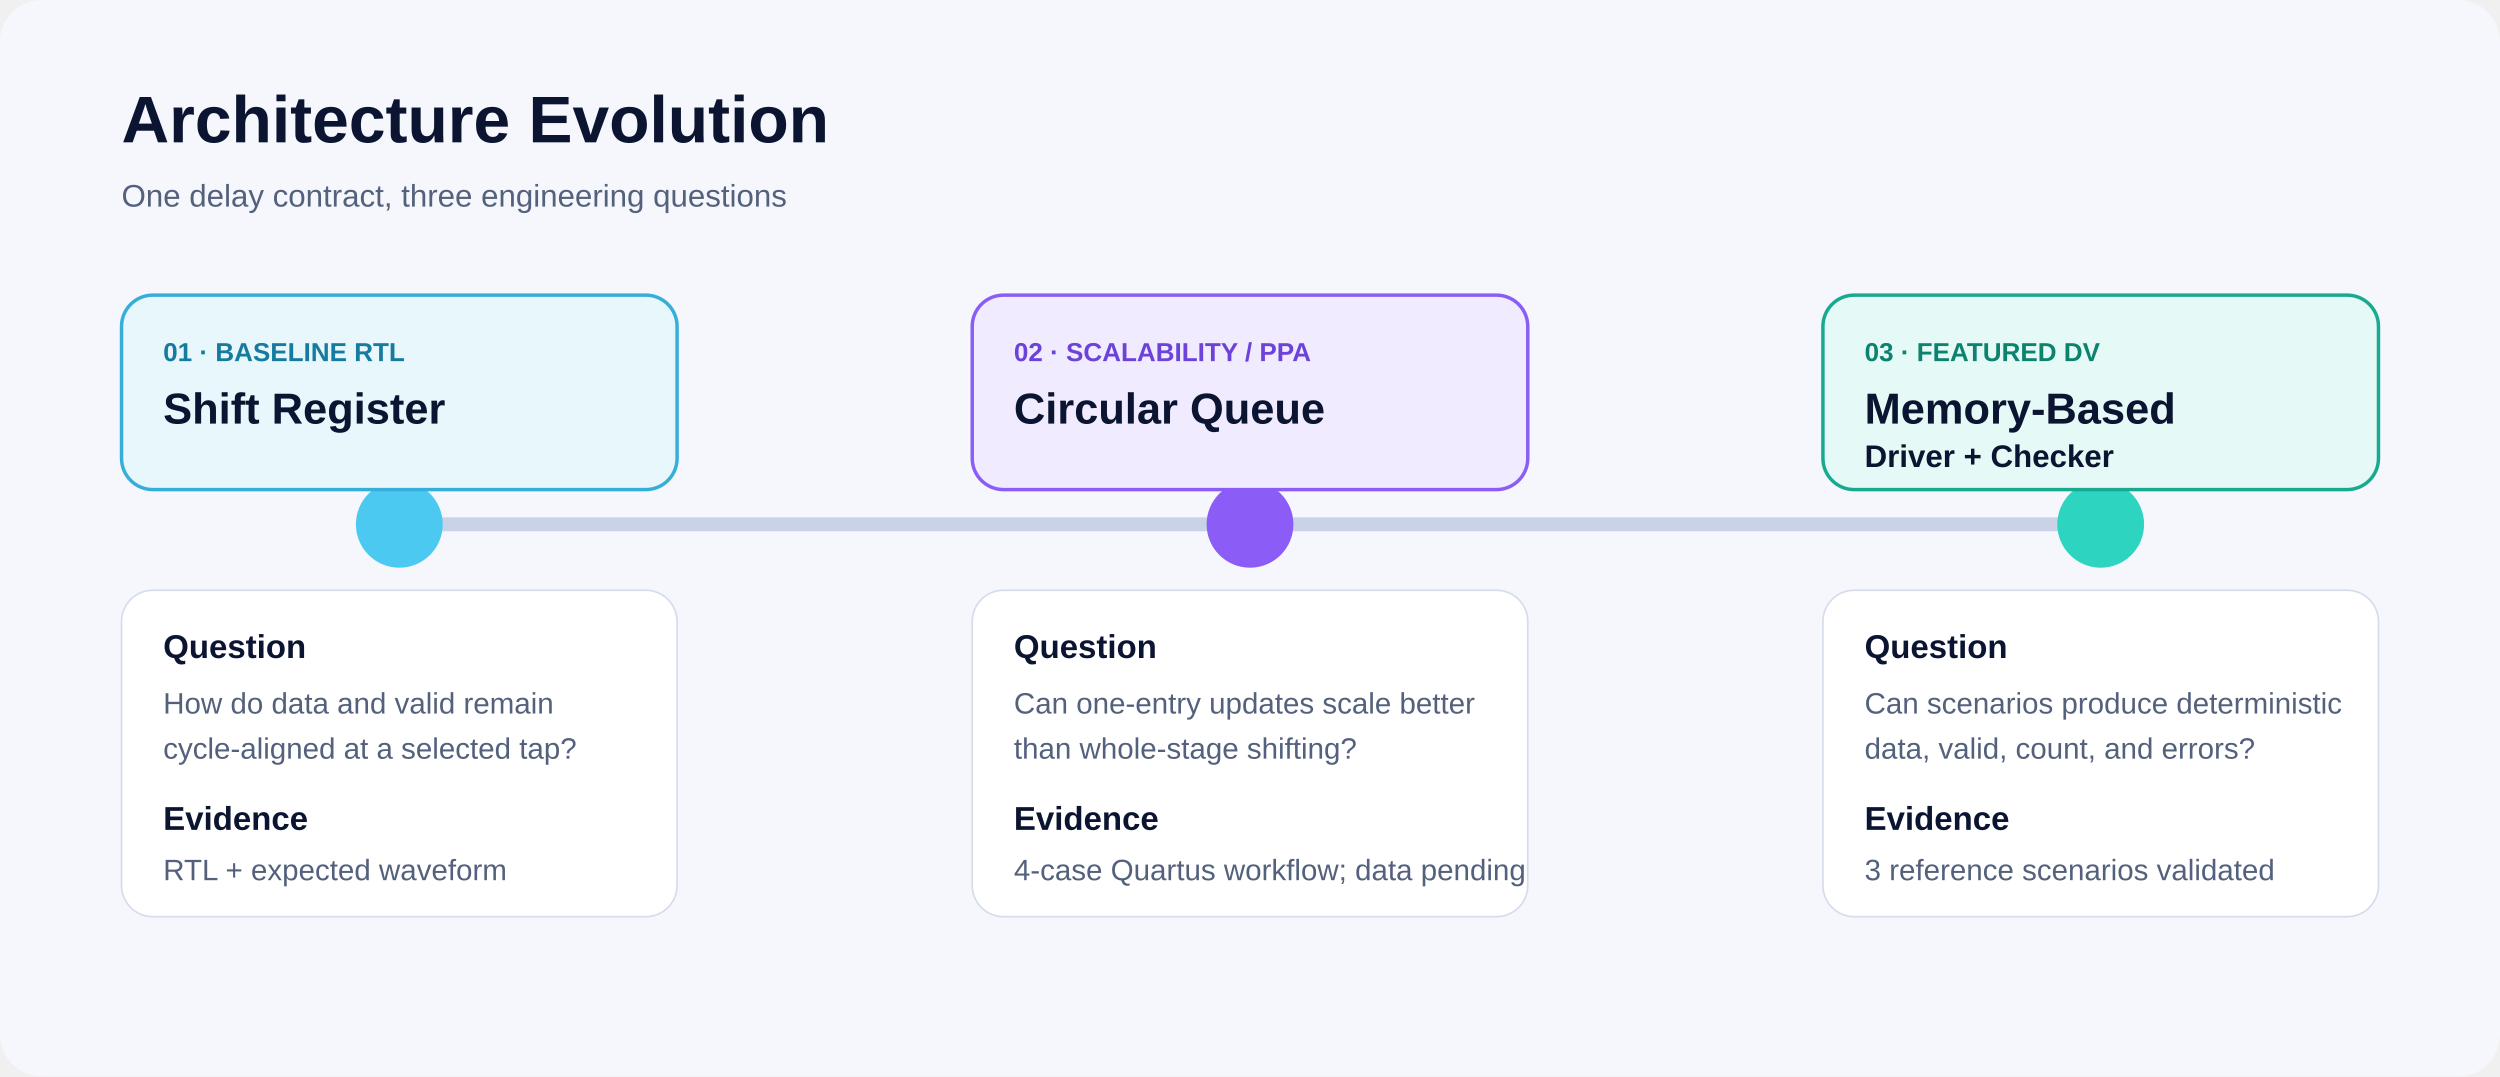
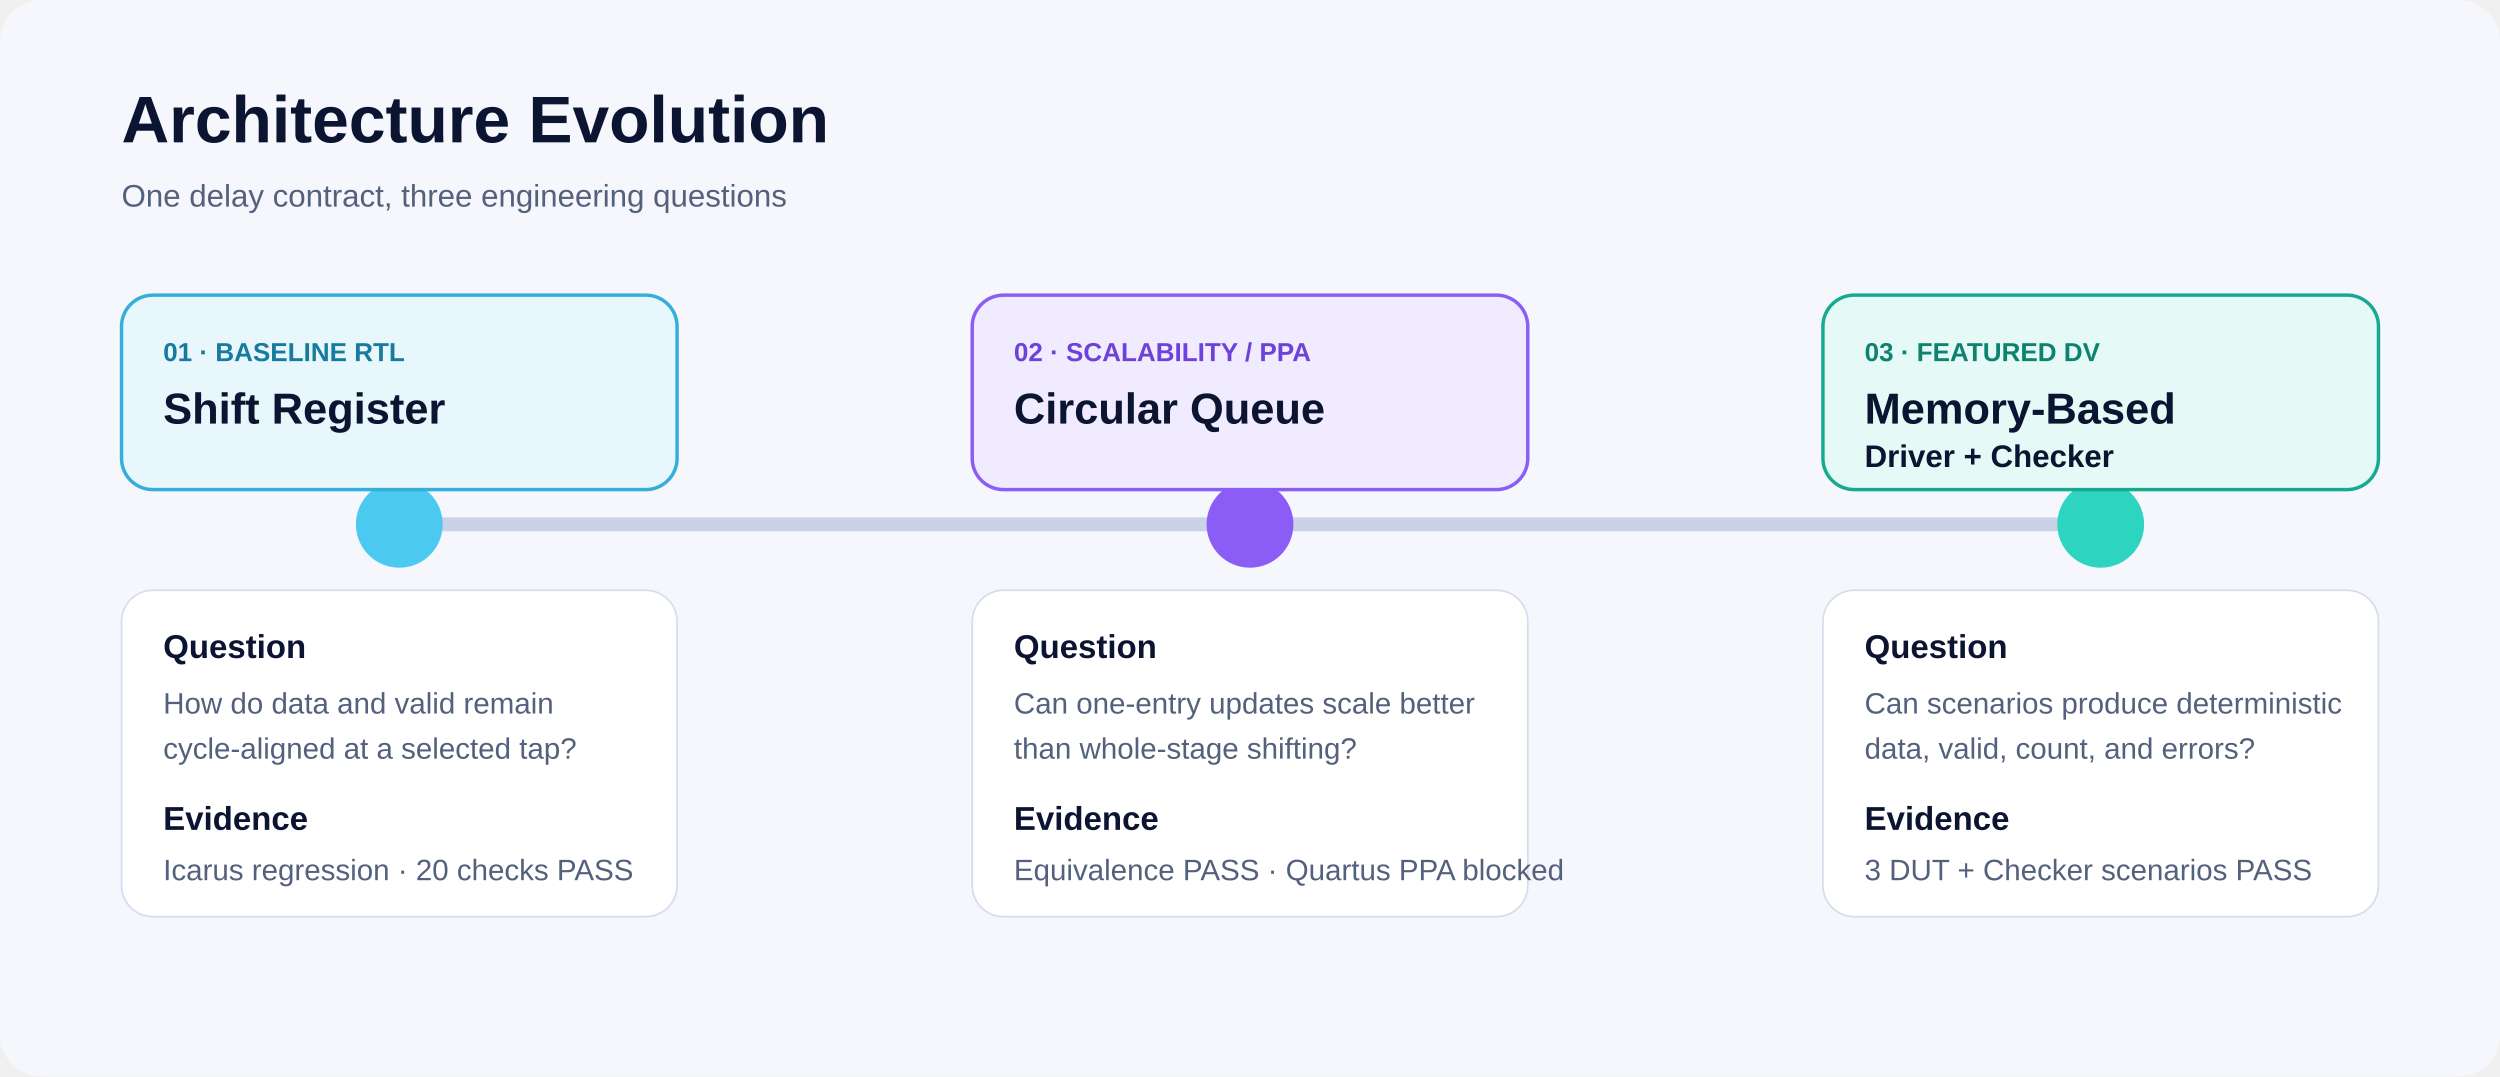
<svg xmlns="http://www.w3.org/2000/svg" width="1440" height="620" viewBox="0 0 1440 620" role="img" aria-labelledby="title desc">
  <rect width="1440" height="620" rx="24" fill="#F5F7FC" />
  <text x="70" y="82" fill="#0B1531" font-family="Segoe UI, Arial, sans-serif" font-size="38" font-weight="750">Architecture Evolution</text>
  <text x="70" y="119" fill="#53617D" font-family="Segoe UI, Arial, sans-serif" font-size="18">One delay contract, three engineering questions</text>
  <path d="M220 302H1220" stroke="#CAD2E7" stroke-width="8" stroke-linecap="round" />
  <g font-family="Segoe UI, Arial, sans-serif">
    <circle cx="230" cy="302" r="25" fill="#4CC9F0" />
    <circle cx="720" cy="302" r="25" fill="#8B5CF6" />
    <circle cx="1210" cy="302" r="25" fill="#2DD4BF" />
    <rect x="70" y="170" width="320" height="112" rx="18" fill="#E7F7FC" stroke="#36AEDA" stroke-width="2" />
    <text x="94" y="208" fill="#167B9E" font-size="15" font-weight="700">01 · BASELINE RTL</text>
    <text x="94" y="244" fill="#0B1531" font-size="25" font-weight="750">Shift Register</text>
    <rect x="560" y="170" width="320" height="112" rx="18" fill="#F0EBFF" stroke="#8B5CF6" stroke-width="2" />
    <text x="584" y="208" fill="#6C42D9" font-size="15" font-weight="700">02 · SCALABILITY / PPA</text>
    <text x="584" y="244" fill="#0B1531" font-size="25" font-weight="750">Circular Queue</text>
    <rect x="1050" y="170" width="320" height="112" rx="18" fill="#E5FAF6" stroke="#18A991" stroke-width="2" />
    <text x="1074" y="208" fill="#0D826F" font-size="15" font-weight="700">03 · FEATURED DV</text>
    <text x="1074" y="244" fill="#0B1531" font-size="25" font-weight="750">Memory-Based</text>
    <text x="1074" y="269" fill="#0B1531" font-size="18" font-weight="650">Driver + Checker</text>
    <rect x="70" y="340" width="320" height="188" rx="18" fill="#FFFFFF" stroke="#D5DDED" />
    <text x="94" y="379" fill="#0B1531" font-size="19" font-weight="700">Question</text>
    <text x="94" y="411" fill="#53617D" font-size="17">How do data and valid remain</text>
    <text x="94" y="437" fill="#53617D" font-size="17">cycle-aligned at a selected tap?</text>
    <text x="94" y="478" fill="#0B1531" font-size="19" font-weight="700">Evidence</text>
-     <text x="94" y="507" fill="#53617D" font-size="17">RTL + expected waveform</text>
+     <text x="94" y="507" fill="#53617D" font-size="17">Icarus regression · 20 checks PASS</text>
    <rect x="560" y="340" width="320" height="188" rx="18" fill="#FFFFFF" stroke="#D5DDED" />
    <text x="584" y="379" fill="#0B1531" font-size="19" font-weight="700">Question</text>
    <text x="584" y="411" fill="#53617D" font-size="17">Can one-entry updates scale better</text>
    <text x="584" y="437" fill="#53617D" font-size="17">than whole-stage shifting?</text>
    <text x="584" y="478" fill="#0B1531" font-size="19" font-weight="700">Evidence</text>
-     <text x="584" y="507" fill="#53617D" font-size="17">4-case Quartus workflow; data pending</text>
+     <text x="584" y="507" fill="#53617D" font-size="17">Equivalence PASS · Quartus PPA blocked</text>
    <rect x="1050" y="340" width="320" height="188" rx="18" fill="#FFFFFF" stroke="#D5DDED" />
    <text x="1074" y="379" fill="#0B1531" font-size="19" font-weight="700">Question</text>
    <text x="1074" y="411" fill="#53617D" font-size="17">Can scenarios produce deterministic</text>
    <text x="1074" y="437" fill="#53617D" font-size="17">data, valid, count, and errors?</text>
    <text x="1074" y="478" fill="#0B1531" font-size="19" font-weight="700">Evidence</text>
-     <text x="1074" y="507" fill="#53617D" font-size="17">3 reference scenarios validated</text>
+     <text x="1074" y="507" fill="#53617D" font-size="17">3 DUT + Checker scenarios PASS</text>
  </g>
</svg>
